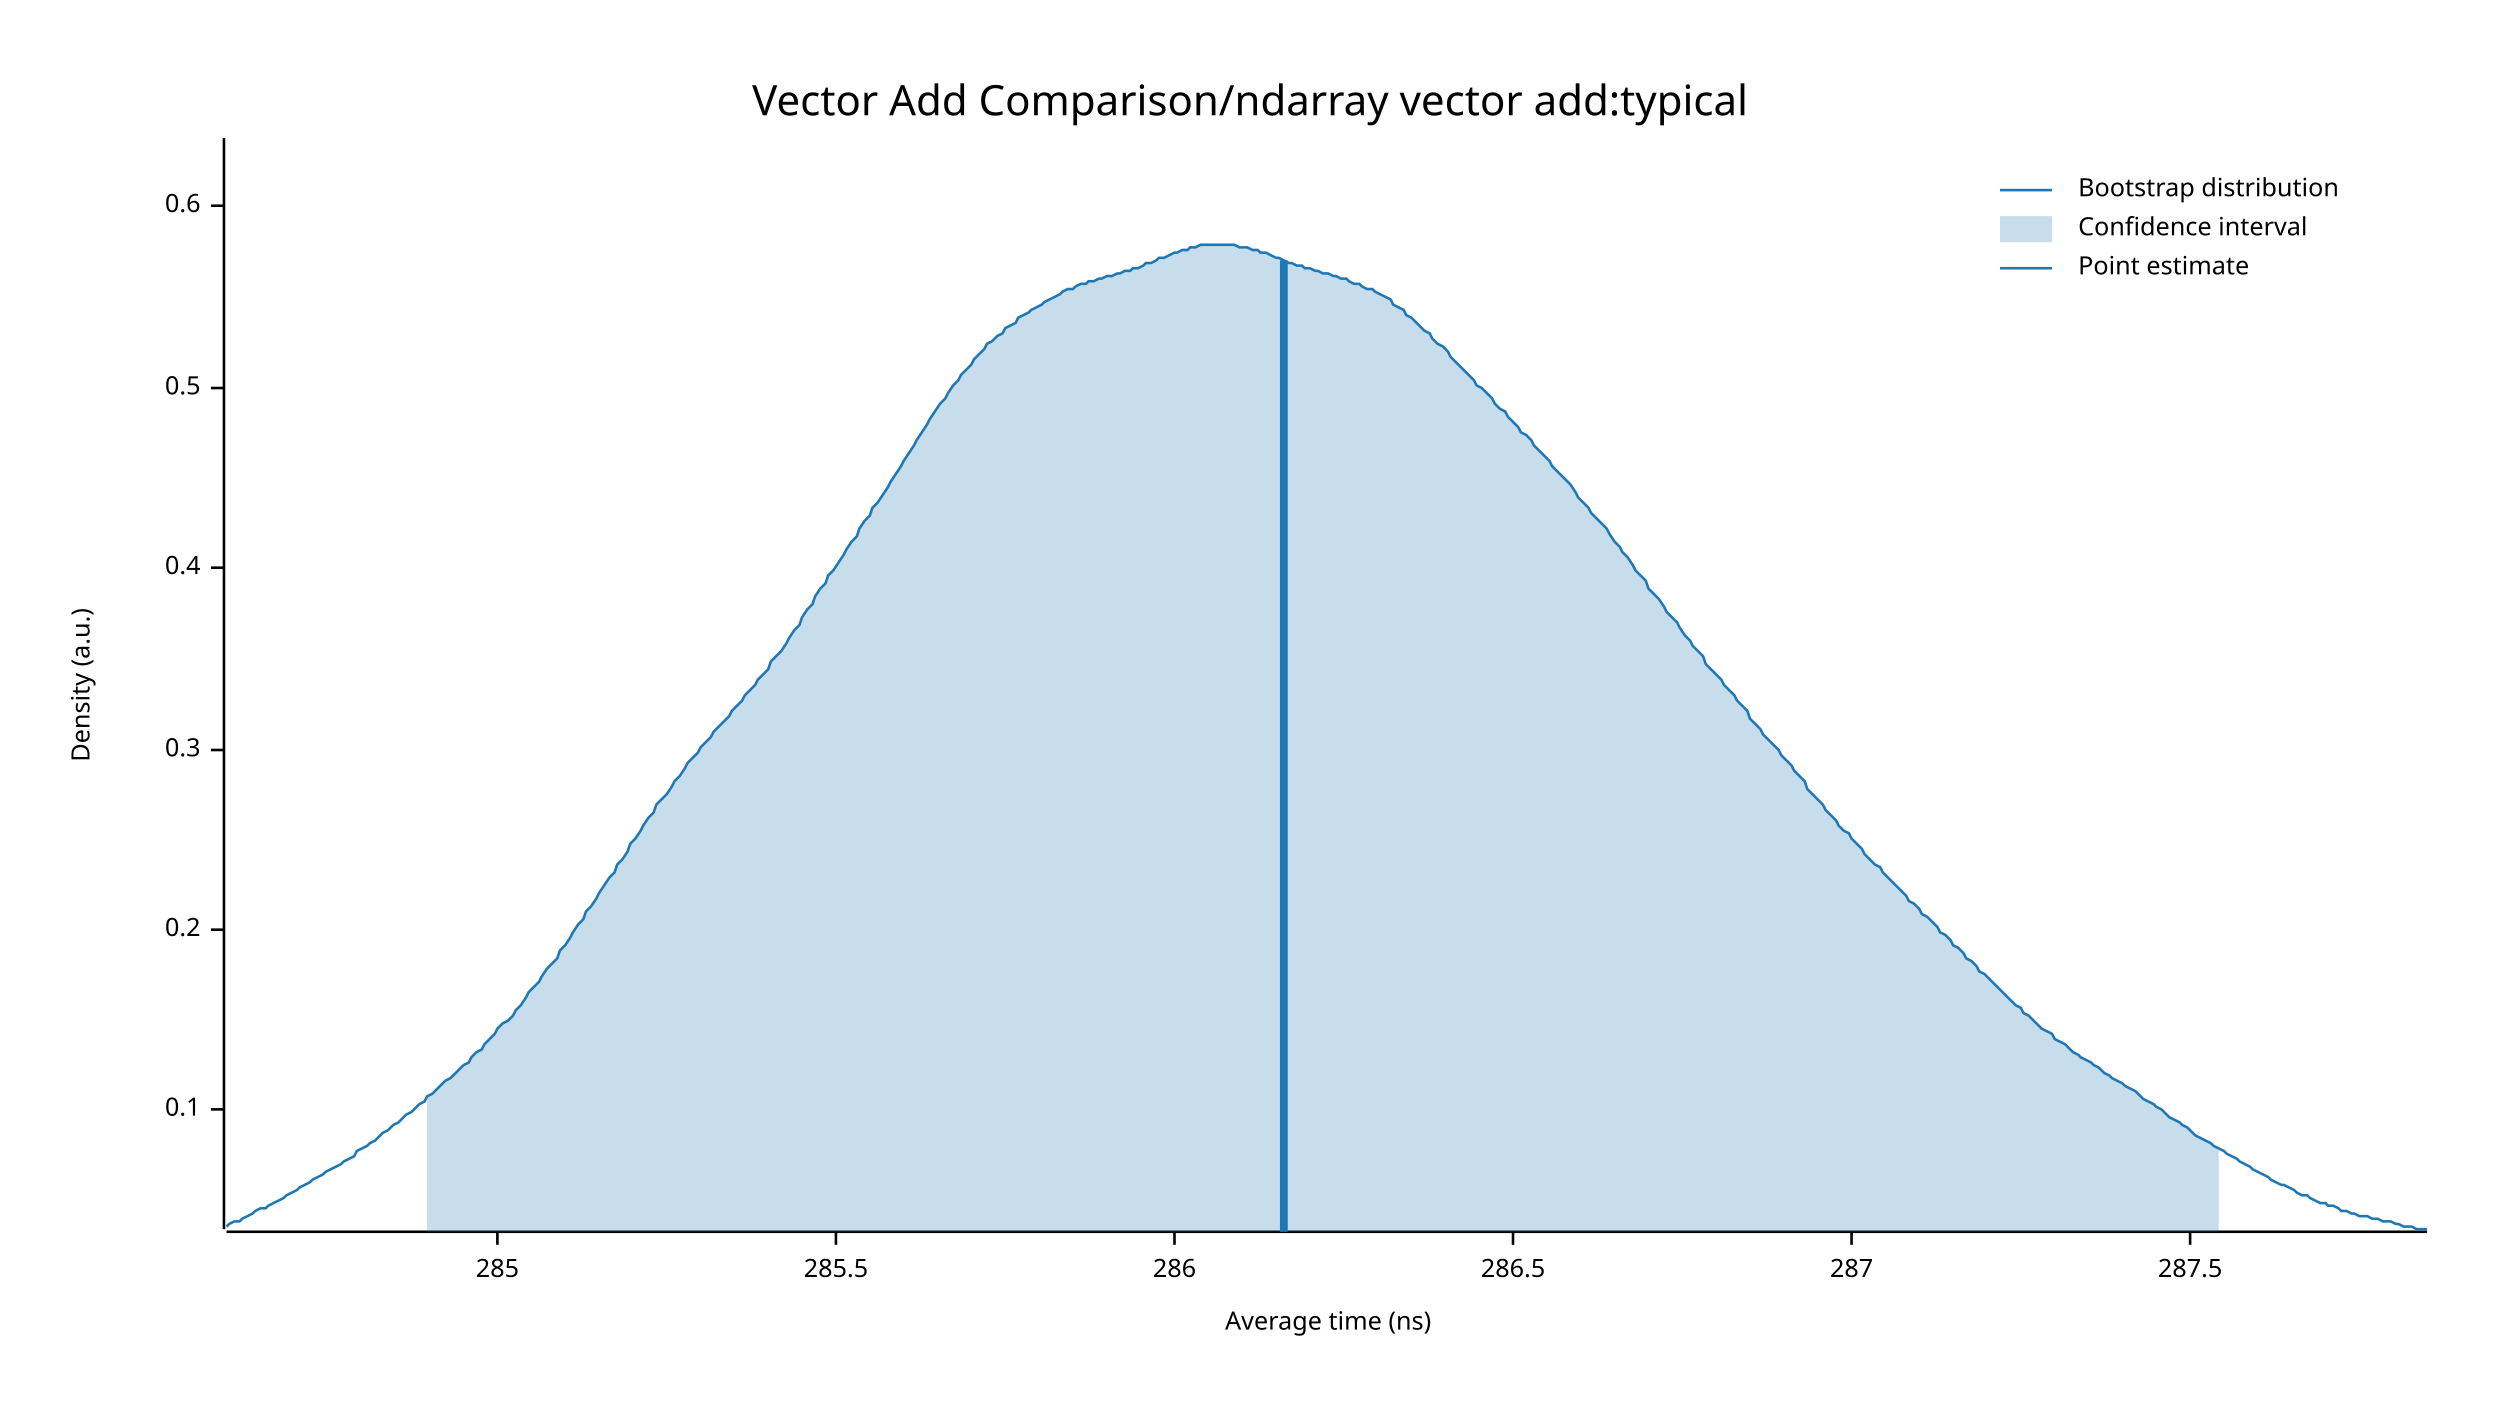
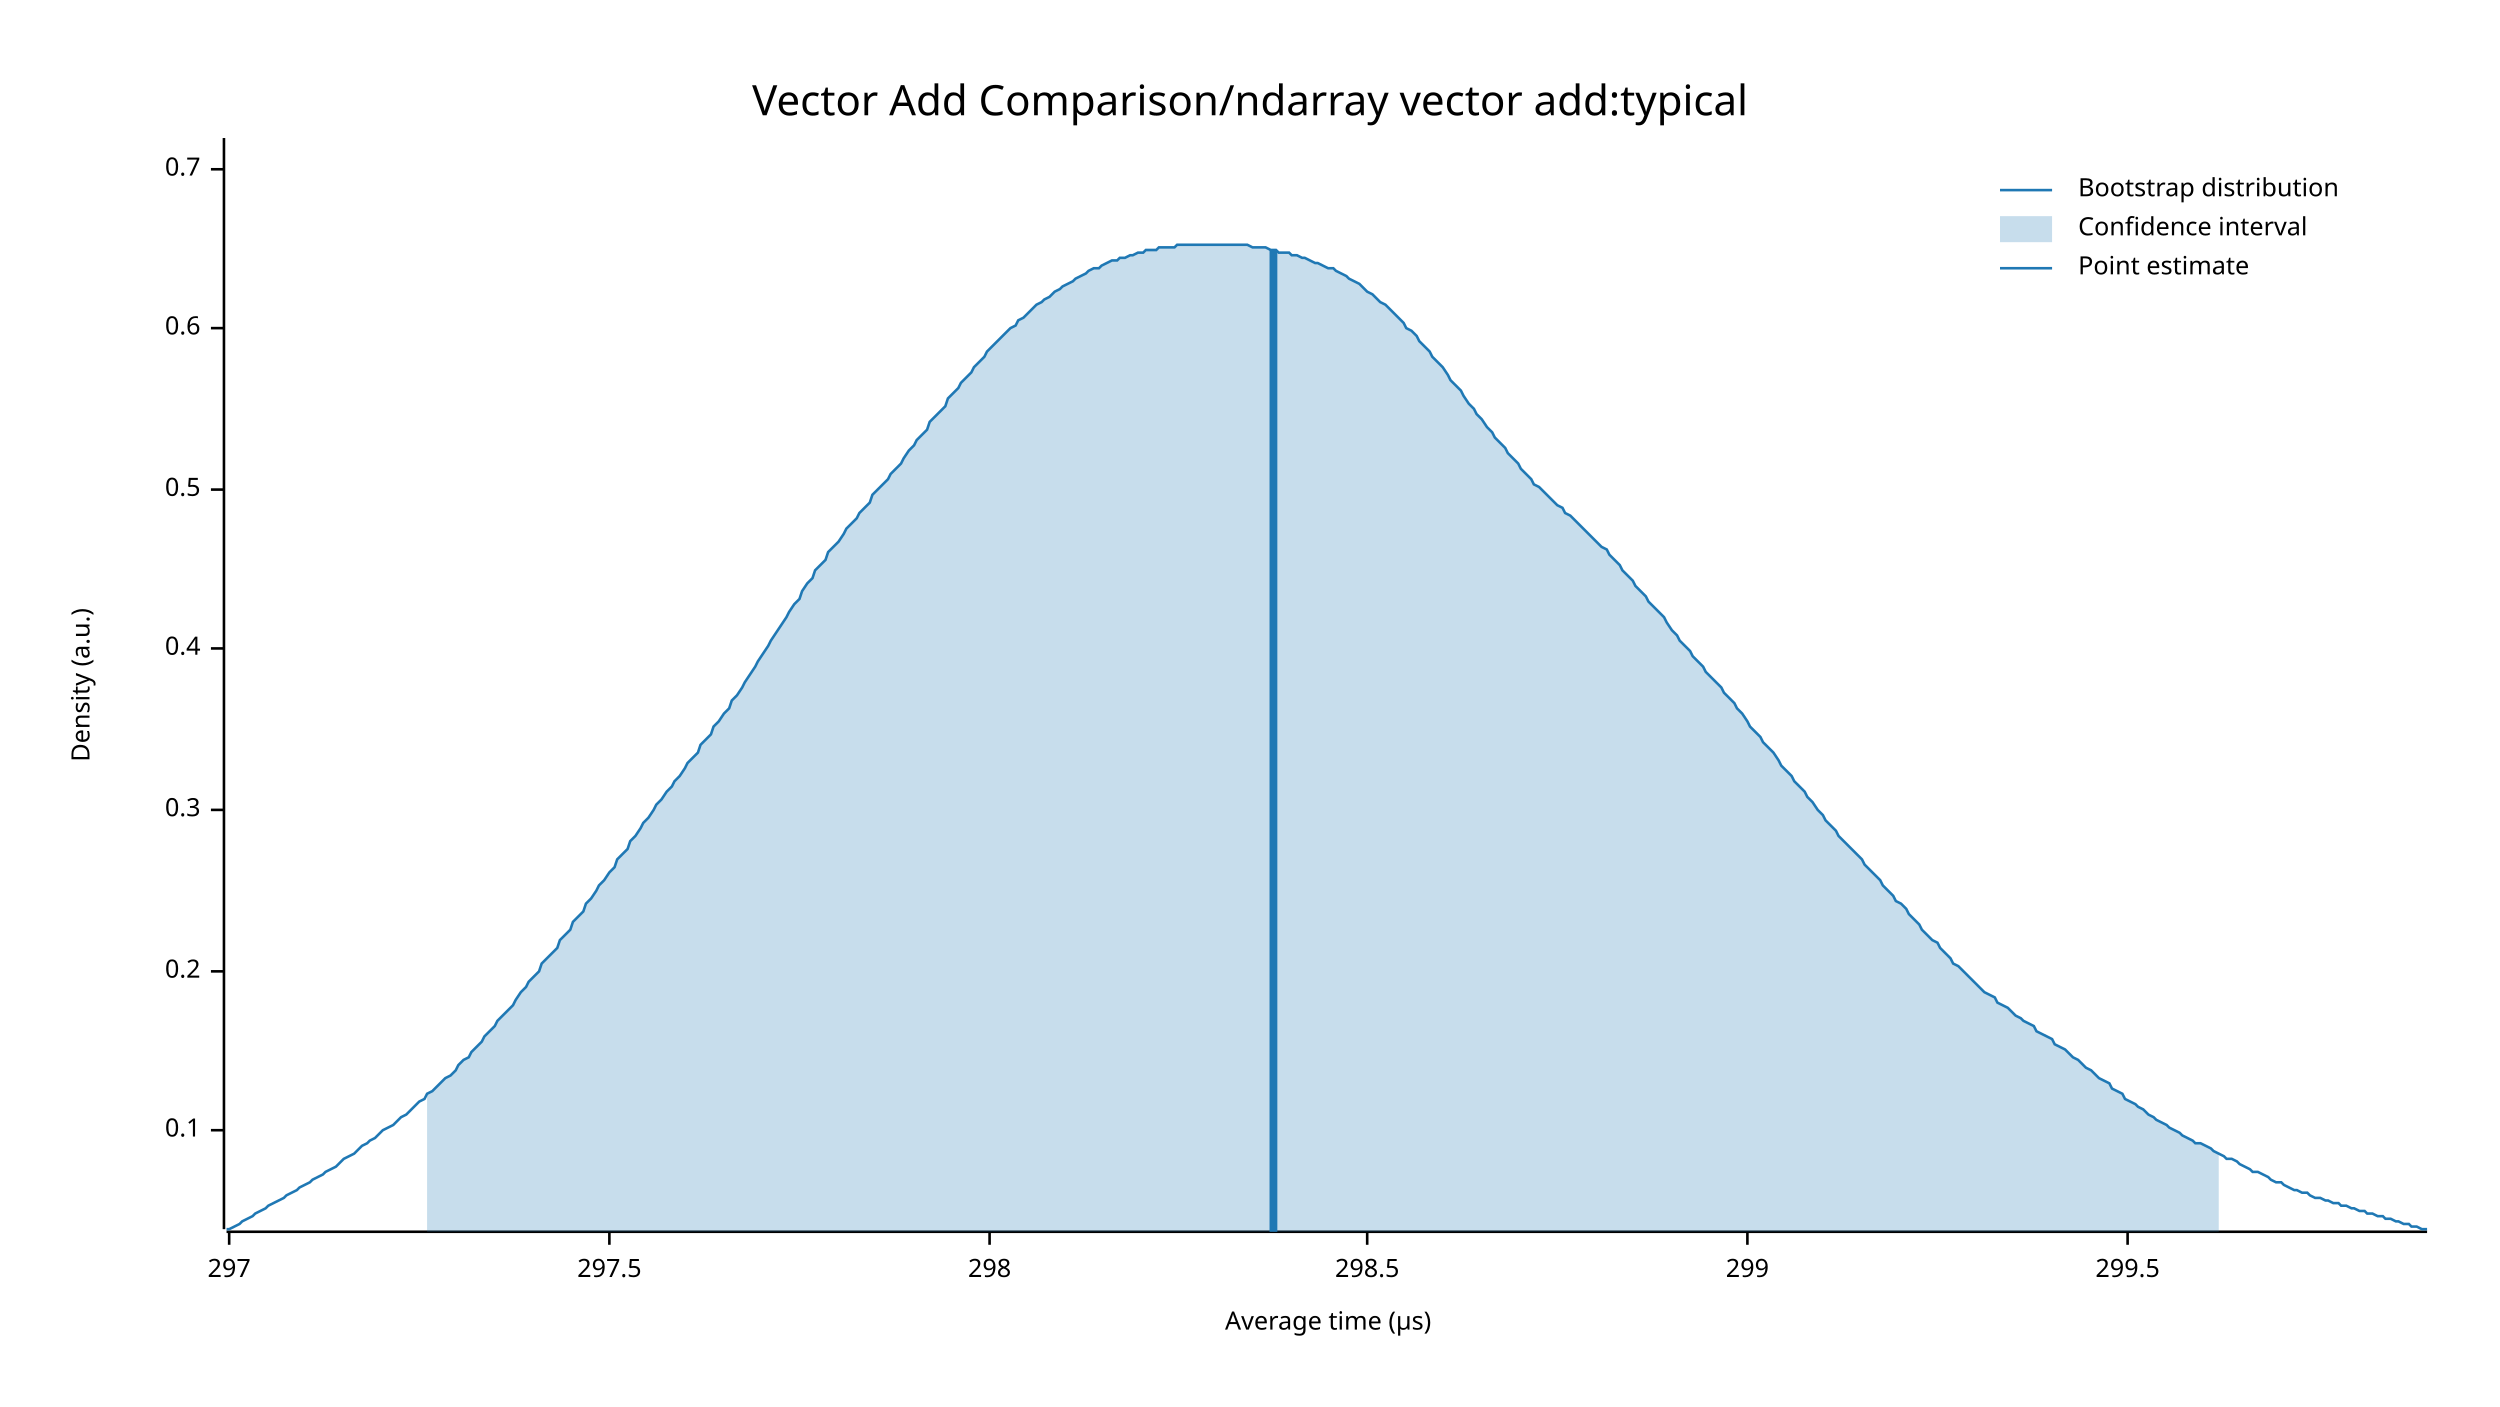
<svg xmlns="http://www.w3.org/2000/svg" width="960" height="540" viewBox="0 0 960 540">
  <text x="480" y="32" dy="0.76em" text-anchor="middle" font-family="sans-serif" font-size="16.129" opacity="1" fill="#000000">
Vector Add Comparison/ndarray vector add:typical
</text>
  <text x="27" y="263" dy="0.76em" text-anchor="middle" font-family="sans-serif" font-size="9.677" opacity="1" fill="#000000" transform="rotate(270, 27, 263)">
Density (a.u.)
</text>
  <text x="510" y="513" dy="-0.5ex" text-anchor="middle" font-family="sans-serif" font-size="9.677" opacity="1" fill="#000000">
- Average time (ns)
+ Average time (µs)
</text>
  <polyline fill="none" opacity="1" stroke="#000000" stroke-width="1" points="86,53 86,472 " />
-   <text x="77" y="426" dy="0.5ex" text-anchor="end" font-family="sans-serif" font-size="9.677" opacity="1" fill="#000000">
+   <text x="77" y="434" dy="0.5ex" text-anchor="end" font-family="sans-serif" font-size="9.677" opacity="1" fill="#000000">
0.1
</text>
-   <polyline fill="none" opacity="1" stroke="#000000" stroke-width="1" points="81,426 86,426 " />
-   <text x="77" y="357" dy="0.5ex" text-anchor="end" font-family="sans-serif" font-size="9.677" opacity="1" fill="#000000">
+   <polyline fill="none" opacity="1" stroke="#000000" stroke-width="1" points="81,434 86,434 " />
+   <text x="77" y="373" dy="0.5ex" text-anchor="end" font-family="sans-serif" font-size="9.677" opacity="1" fill="#000000">
0.2
</text>
-   <polyline fill="none" opacity="1" stroke="#000000" stroke-width="1" points="81,357 86,357 " />
-   <text x="77" y="288" dy="0.5ex" text-anchor="end" font-family="sans-serif" font-size="9.677" opacity="1" fill="#000000">
+   <polyline fill="none" opacity="1" stroke="#000000" stroke-width="1" points="81,373 86,373 " />
+   <text x="77" y="311" dy="0.5ex" text-anchor="end" font-family="sans-serif" font-size="9.677" opacity="1" fill="#000000">
0.3
</text>
-   <polyline fill="none" opacity="1" stroke="#000000" stroke-width="1" points="81,288 86,288 " />
-   <text x="77" y="218" dy="0.5ex" text-anchor="end" font-family="sans-serif" font-size="9.677" opacity="1" fill="#000000">
+   <polyline fill="none" opacity="1" stroke="#000000" stroke-width="1" points="81,311 86,311 " />
+   <text x="77" y="249" dy="0.5ex" text-anchor="end" font-family="sans-serif" font-size="9.677" opacity="1" fill="#000000">
0.4
</text>
-   <polyline fill="none" opacity="1" stroke="#000000" stroke-width="1" points="81,218 86,218 " />
-   <text x="77" y="149" dy="0.5ex" text-anchor="end" font-family="sans-serif" font-size="9.677" opacity="1" fill="#000000">
+   <polyline fill="none" opacity="1" stroke="#000000" stroke-width="1" points="81,249 86,249 " />
+   <text x="77" y="188" dy="0.5ex" text-anchor="end" font-family="sans-serif" font-size="9.677" opacity="1" fill="#000000">
0.5
</text>
-   <polyline fill="none" opacity="1" stroke="#000000" stroke-width="1" points="81,149 86,149 " />
-   <text x="77" y="79" dy="0.5ex" text-anchor="end" font-family="sans-serif" font-size="9.677" opacity="1" fill="#000000">
+   <polyline fill="none" opacity="1" stroke="#000000" stroke-width="1" points="81,188 86,188 " />
+   <text x="77" y="126" dy="0.5ex" text-anchor="end" font-family="sans-serif" font-size="9.677" opacity="1" fill="#000000">
0.6
</text>
-   <polyline fill="none" opacity="1" stroke="#000000" stroke-width="1" points="81,79 86,79 " />
+   <polyline fill="none" opacity="1" stroke="#000000" stroke-width="1" points="81,126 86,126 " />
+   <text x="77" y="65" dy="0.5ex" text-anchor="end" font-family="sans-serif" font-size="9.677" opacity="1" fill="#000000">
+ 0.7
+ </text>
+   <polyline fill="none" opacity="1" stroke="#000000" stroke-width="1" points="81,65 86,65 " />
  <polyline fill="none" opacity="1" stroke="#000000" stroke-width="1" points="87,473 932,473 " />
-   <text x="191" y="483" dy="0.76em" text-anchor="middle" font-family="sans-serif" font-size="9.677" opacity="1" fill="#000000">
- 285
+   <text x="88" y="483" dy="0.76em" text-anchor="middle" font-family="sans-serif" font-size="9.677" opacity="1" fill="#000000">
+ 297
</text>
-   <polyline fill="none" opacity="1" stroke="#000000" stroke-width="1" points="191,473 191,478 " />
-   <text x="321" y="483" dy="0.76em" text-anchor="middle" font-family="sans-serif" font-size="9.677" opacity="1" fill="#000000">
- 285.5
+   <polyline fill="none" opacity="1" stroke="#000000" stroke-width="1" points="88,473 88,478 " />
+   <text x="234" y="483" dy="0.76em" text-anchor="middle" font-family="sans-serif" font-size="9.677" opacity="1" fill="#000000">
+ 297.5
</text>
-   <polyline fill="none" opacity="1" stroke="#000000" stroke-width="1" points="321,473 321,478 " />
-   <text x="451" y="483" dy="0.76em" text-anchor="middle" font-family="sans-serif" font-size="9.677" opacity="1" fill="#000000">
- 286
+   <polyline fill="none" opacity="1" stroke="#000000" stroke-width="1" points="234,473 234,478 " />
+   <text x="380" y="483" dy="0.76em" text-anchor="middle" font-family="sans-serif" font-size="9.677" opacity="1" fill="#000000">
+ 298
</text>
-   <polyline fill="none" opacity="1" stroke="#000000" stroke-width="1" points="451,473 451,478 " />
-   <text x="581" y="483" dy="0.76em" text-anchor="middle" font-family="sans-serif" font-size="9.677" opacity="1" fill="#000000">
- 286.5
+   <polyline fill="none" opacity="1" stroke="#000000" stroke-width="1" points="380,473 380,478 " />
+   <text x="525" y="483" dy="0.76em" text-anchor="middle" font-family="sans-serif" font-size="9.677" opacity="1" fill="#000000">
+ 298.5
</text>
-   <polyline fill="none" opacity="1" stroke="#000000" stroke-width="1" points="581,473 581,478 " />
-   <text x="711" y="483" dy="0.76em" text-anchor="middle" font-family="sans-serif" font-size="9.677" opacity="1" fill="#000000">
- 287
+   <polyline fill="none" opacity="1" stroke="#000000" stroke-width="1" points="525,473 525,478 " />
+   <text x="671" y="483" dy="0.76em" text-anchor="middle" font-family="sans-serif" font-size="9.677" opacity="1" fill="#000000">
+ 299
</text>
-   <polyline fill="none" opacity="1" stroke="#000000" stroke-width="1" points="711,473 711,478 " />
-   <text x="841" y="483" dy="0.76em" text-anchor="middle" font-family="sans-serif" font-size="9.677" opacity="1" fill="#000000">
- 287.5
+   <polyline fill="none" opacity="1" stroke="#000000" stroke-width="1" points="671,473 671,478 " />
+   <text x="817" y="483" dy="0.76em" text-anchor="middle" font-family="sans-serif" font-size="9.677" opacity="1" fill="#000000">
+ 299.5
</text>
-   <polyline fill="none" opacity="1" stroke="#000000" stroke-width="1" points="841,473 841,478 " />
-   <polyline fill="none" opacity="1" stroke="#1F78B4" stroke-width="1" points="87,471 88,470 90,469 92,469 93,468 95,467 97,466 98,465 100,464 102,464 103,463 105,462 107,461 109,460 110,459 112,458 114,457 115,456 117,455 119,454 120,453 122,452 124,451 125,450 127,449 129,448 131,447 132,446 134,445 136,444 137,442 139,441 141,440 142,439 144,438 146,436 147,435 149,434 151,432 153,431 154,430 156,428 158,427 159,426 161,424 163,423 164,421 166,420 168,418 169,417 171,415 173,414 175,412 176,411 178,409 180,408 181,406 183,404 185,403 186,401 188,399 190,397 191,395 193,393 195,392 197,390 198,388 200,386 202,383 203,381 205,379 207,377 208,375 210,372 212,370 214,368 215,365 217,363 219,360 220,358 222,355 224,353 225,350 227,348 229,345 230,343 232,340 234,337 236,335 237,332 239,330 241,327 242,324 244,322 246,319 247,317 249,314 251,312 252,309 254,307 256,305 258,302 259,300 261,298 263,295 264,293 266,291 268,289 269,287 271,285 273,283 274,281 276,279 278,277 280,275 281,273 283,271 285,269 286,267 288,265 290,263 291,261 293,259 295,257 296,254 298,252 300,250 302,247 303,245 305,242 307,240 308,237 310,234 312,232 313,229 315,226 317,224 318,221 320,219 322,216 324,213 325,211 327,208 329,206 330,203 332,200 334,198 335,195 337,193 339,190 341,187 342,185 344,182 346,179 347,177 349,174 351,171 352,169 354,166 356,163 357,161 359,158 361,155 363,153 364,151 366,148 368,146 369,144 371,142 373,140 374,138 376,136 378,134 379,132 381,131 383,129 385,128 386,126 388,125 390,124 391,122 393,121 395,120 396,119 398,118 400,117 401,116 403,115 405,114 407,113 408,112 410,111 412,111 413,110 415,109 417,109 418,108 420,108 422,107 423,107 425,106 427,106 429,105 430,105 432,104 434,104 435,103 437,103 439,102 440,101 442,101 444,100 445,99 447,99 449,98 451,97 452,97 454,96 456,96 457,95 459,95 461,94 462,94 464,94 466,94 468,94 469,94 471,94 473,94 474,94 476,95 478,95 479,95 481,96 483,96 484,97 486,97 488,98 490,99 491,99 493,100 495,101 496,101 498,102 500,102 501,103 503,103 505,104 506,104 508,105 510,105 512,106 513,106 515,107 517,107 518,108 520,109 522,109 523,110 525,111 527,111 528,112 530,113 532,114 534,115 535,117 537,118 539,119 540,121 542,122 544,124 545,125 547,127 549,128 550,130 552,132 554,133 556,135 557,137 559,139 561,141 562,142 564,144 566,146 567,148 569,149 571,151 573,153 574,155 576,157 578,158 579,160 581,162 583,164 584,166 586,167 588,169 589,171 591,173 593,175 595,177 596,179 598,181 600,183 601,184 603,186 605,189 606,191 608,193 610,195 611,197 613,199 615,201 617,203 618,205 620,208 622,210 623,212 625,214 627,217 628,219 630,221 632,223 633,226 635,228 637,230 639,233 640,235 642,237 644,239 645,241 647,244 649,246 650,248 652,250 654,252 655,255 657,257 659,259 661,261 662,263 664,265 666,267 667,269 669,271 671,273 672,276 674,278 676,280 677,282 679,284 681,286 683,288 684,290 686,292 688,294 689,296 691,298 693,300 694,303 696,305 698,307 700,309 701,311 703,313 705,315 706,317 708,319 710,320 711,322 713,324 715,326 716,328 718,330 720,332 722,333 723,335 725,337 727,339 728,340 730,342 732,344 733,346 735,347 737,349 738,351 740,352 742,354 744,356 745,358 747,359 749,361 750,363 752,364 754,366 755,368 757,369 759,371 760,373 762,374 764,376 766,378 767,379 769,381 771,383 772,384 774,386 776,387 777,389 779,390 781,392 782,393 784,395 786,396 788,397 789,399 791,400 793,401 794,402 796,404 798,405 799,406 801,407 803,408 804,409 806,410 808,412 810,413 811,414 813,415 815,416 816,417 818,418 820,419 821,420 823,422 825,423 827,424 828,425 830,426 832,428 833,429 835,430 837,431 838,432 840,433 842,435 843,436 845,437 847,438 849,439 850,440 852,441 854,442 855,443 857,444 859,445 860,446 862,447 864,448 865,449 867,450 869,451 871,452 872,453 874,454 876,455 877,455 879,456 881,457 882,458 884,459 886,459 887,460 889,461 891,462 893,462 894,463 896,463 898,464 899,465 901,465 903,466 904,466 906,467 908,467 909,467 911,468 913,468 915,469 916,469 918,469 920,470 921,470 923,471 925,471 926,471 928,472 930,472 932,472 " />
-   <polygon opacity="0.25" fill="#1F78B4" points="164,421 166,420 168,418 169,417 171,415 173,414 175,412 176,411 178,409 180,408 181,406 183,404 185,403 186,401 188,399 190,397 191,395 193,393 195,392 197,390 198,388 200,386 202,383 203,381 205,379 207,377 208,375 210,372 212,370 214,368 215,365 217,363 219,360 220,358 222,355 224,353 225,350 227,348 229,345 230,343 232,340 234,337 236,335 237,332 239,330 241,327 242,324 244,322 246,319 247,317 249,314 251,312 252,309 254,307 256,305 258,302 259,300 261,298 263,295 264,293 266,291 268,289 269,287 271,285 273,283 274,281 276,279 278,277 280,275 281,273 283,271 285,269 286,267 288,265 290,263 291,261 293,259 295,257 296,254 298,252 300,250 302,247 303,245 305,242 307,240 308,237 310,234 312,232 313,229 315,226 317,224 318,221 320,219 322,216 324,213 325,211 327,208 329,206 330,203 332,200 334,198 335,195 337,193 339,190 341,187 342,185 344,182 346,179 347,177 349,174 351,171 352,169 354,166 356,163 357,161 359,158 361,155 363,153 364,151 366,148 368,146 369,144 371,142 373,140 374,138 376,136 378,134 379,132 381,131 383,129 385,128 386,126 388,125 390,124 391,122 393,121 395,120 396,119 398,118 400,117 401,116 403,115 405,114 407,113 408,112 410,111 412,111 413,110 415,109 417,109 418,108 420,108 422,107 423,107 425,106 427,106 429,105 430,105 432,104 434,104 435,103 437,103 439,102 440,101 442,101 444,100 445,99 447,99 449,98 451,97 452,97 454,96 456,96 457,95 459,95 461,94 462,94 464,94 466,94 468,94 469,94 471,94 473,94 474,94 476,95 478,95 479,95 481,96 483,96 484,97 486,97 488,98 490,99 491,99 493,100 495,101 496,101 498,102 500,102 501,103 503,103 505,104 506,104 508,105 510,105 512,106 513,106 515,107 517,107 518,108 520,109 522,109 523,110 525,111 527,111 528,112 530,113 532,114 534,115 535,117 537,118 539,119 540,121 542,122 544,124 545,125 547,127 549,128 550,130 552,132 554,133 556,135 557,137 559,139 561,141 562,142 564,144 566,146 567,148 569,149 571,151 573,153 574,155 576,157 578,158 579,160 581,162 583,164 584,166 586,167 588,169 589,171 591,173 593,175 595,177 596,179 598,181 600,183 601,184 603,186 605,189 606,191 608,193 610,195 611,197 613,199 615,201 617,203 618,205 620,208 622,210 623,212 625,214 627,217 628,219 630,221 632,223 633,226 635,228 637,230 639,233 640,235 642,237 644,239 645,241 647,244 649,246 650,248 652,250 654,252 655,255 657,257 659,259 661,261 662,263 664,265 666,267 667,269 669,271 671,273 672,276 674,278 676,280 677,282 679,284 681,286 683,288 684,290 686,292 688,294 689,296 691,298 693,300 694,303 696,305 698,307 700,309 701,311 703,313 705,315 706,317 708,319 710,320 711,322 713,324 715,326 716,328 718,330 720,332 722,333 723,335 725,337 727,339 728,340 730,342 732,344 733,346 735,347 737,349 738,351 740,352 742,354 744,356 745,358 747,359 749,361 750,363 752,364 754,366 755,368 757,369 759,371 760,373 762,374 764,376 766,378 767,379 769,381 771,383 772,384 774,386 776,387 777,389 779,390 781,392 782,393 784,395 786,396 788,397 789,399 791,400 793,401 794,402 796,404 798,405 799,406 801,407 803,408 804,409 806,410 808,412 810,413 811,414 813,415 815,416 816,417 818,418 820,419 821,420 823,422 825,423 827,424 828,425 830,426 832,428 833,429 835,430 837,431 838,432 840,433 842,435 843,436 845,437 847,438 849,439 850,440 852,441 852,473 164,473 " />
-   <polyline fill="none" opacity="1" stroke="#1F78B4" stroke-width="3" points="493,473 493,100 " />
+   <polyline fill="none" opacity="1" stroke="#000000" stroke-width="1" points="817,473 817,478 " />
+   <polyline fill="none" opacity="1" stroke="#1F78B4" stroke-width="1" points="87,472 88,472 90,471 92,470 93,469 95,468 97,467 98,466 100,465 102,464 103,463 105,462 107,461 109,460 110,459 112,458 114,457 115,456 117,455 119,454 120,453 122,452 124,451 125,450 127,449 129,448 131,446 132,445 134,444 136,443 137,442 139,440 141,439 142,438 144,437 146,435 147,434 149,433 151,432 153,430 154,429 156,428 158,426 159,425 161,423 163,422 164,420 166,419 168,417 169,416 171,414 173,413 175,411 176,409 178,407 180,406 181,404 183,402 185,400 186,398 188,396 190,394 191,392 193,390 195,388 197,386 198,384 200,381 202,379 203,377 205,375 207,373 208,370 210,368 212,366 214,364 215,361 217,359 219,357 220,354 222,352 224,350 225,347 227,345 229,342 230,340 232,338 234,335 236,333 237,330 239,328 241,326 242,323 244,321 246,318 247,316 249,314 251,311 252,309 254,307 256,304 258,302 259,300 261,298 263,295 264,293 266,291 268,289 269,286 271,284 273,282 274,279 276,277 278,274 280,272 281,269 283,267 285,264 286,262 288,259 290,256 291,254 293,251 295,248 296,246 298,243 300,240 302,237 303,235 305,232 307,230 308,227 310,224 312,222 313,219 315,217 317,215 318,212 320,210 322,208 324,205 325,203 327,201 329,199 330,197 332,195 334,193 335,190 337,188 339,186 341,184 342,182 344,180 346,178 347,176 349,173 351,171 352,169 354,167 356,165 357,162 359,160 361,158 363,156 364,153 366,151 368,149 369,147 371,145 373,143 374,141 376,139 378,137 379,135 381,133 383,131 385,129 386,128 388,126 390,125 391,123 393,122 395,120 396,119 398,117 400,116 401,115 403,114 405,112 407,111 408,110 410,109 412,108 413,107 415,106 417,105 418,104 420,103 422,103 423,102 425,101 427,100 429,100 430,99 432,99 434,98 435,98 437,97 439,97 440,96 442,96 444,96 445,95 447,95 449,95 451,95 452,94 454,94 456,94 457,94 459,94 461,94 462,94 464,94 466,94 468,94 469,94 471,94 473,94 474,94 476,94 478,94 479,94 481,95 483,95 484,95 486,95 488,96 490,96 491,97 493,97 495,97 496,98 498,98 500,99 501,99 503,100 505,101 506,101 508,102 510,103 512,103 513,104 515,105 517,106 518,107 520,108 522,109 523,110 525,112 527,113 528,114 530,116 532,117 534,119 535,120 537,122 539,124 540,126 542,127 544,129 545,131 547,133 549,135 550,137 552,139 554,141 556,144 557,146 559,148 561,150 562,152 564,155 566,157 567,159 569,161 571,164 573,166 574,168 576,170 578,172 579,174 581,176 583,178 584,180 586,182 588,184 589,186 591,187 593,189 595,191 596,192 598,194 600,195 601,197 603,198 605,200 606,201 608,203 610,205 611,206 613,208 615,210 617,211 618,213 620,215 622,217 623,219 625,221 627,223 628,225 630,227 632,229 633,231 635,233 637,235 639,237 640,239 642,242 644,244 645,246 647,248 649,250 650,252 652,254 654,256 655,258 657,260 659,262 661,264 662,266 664,268 666,270 667,272 669,274 671,277 672,279 674,281 676,283 677,285 679,287 681,289 683,292 684,294 686,296 688,298 689,300 691,302 693,304 694,306 696,308 698,311 700,313 701,315 703,317 705,319 706,321 708,323 710,325 711,326 713,328 715,330 716,332 718,334 720,336 722,338 723,340 725,342 727,344 728,346 730,347 732,349 733,351 735,353 737,355 738,357 740,359 742,361 744,362 745,364 747,366 749,368 750,370 752,371 754,373 755,374 757,376 759,378 760,379 762,381 764,382 766,383 767,385 769,386 771,387 772,388 774,390 776,391 777,392 779,393 781,394 782,396 784,397 786,398 788,399 789,401 791,402 793,403 794,404 796,406 798,407 799,408 801,410 803,411 804,412 806,414 808,415 810,416 811,418 813,419 815,420 816,422 818,423 820,424 821,425 823,426 825,428 827,429 828,430 830,431 832,432 833,433 835,434 837,435 838,436 840,437 842,438 843,439 845,439 847,440 849,441 850,442 852,443 854,444 855,445 857,445 859,446 860,447 862,448 864,449 865,450 867,450 869,451 871,452 872,453 874,454 876,454 877,455 879,456 881,457 882,457 884,458 886,458 887,459 889,460 891,460 893,461 894,461 896,462 898,462 899,463 901,463 903,464 904,464 906,465 908,465 909,466 911,466 913,467 915,467 916,468 918,468 920,469 921,469 923,470 925,470 926,471 928,471 930,472 932,472 " />
+   <polygon opacity="0.25" fill="#1F78B4" points="164,420 166,419 168,417 169,416 171,414 173,413 175,411 176,409 178,407 180,406 181,404 183,402 185,400 186,398 188,396 190,394 191,392 193,390 195,388 197,386 198,384 200,381 202,379 203,377 205,375 207,373 208,370 210,368 212,366 214,364 215,361 217,359 219,357 220,354 222,352 224,350 225,347 227,345 229,342 230,340 232,338 234,335 236,333 237,330 239,328 241,326 242,323 244,321 246,318 247,316 249,314 251,311 252,309 254,307 256,304 258,302 259,300 261,298 263,295 264,293 266,291 268,289 269,286 271,284 273,282 274,279 276,277 278,274 280,272 281,269 283,267 285,264 286,262 288,259 290,256 291,254 293,251 295,248 296,246 298,243 300,240 302,237 303,235 305,232 307,230 308,227 310,224 312,222 313,219 315,217 317,215 318,212 320,210 322,208 324,205 325,203 327,201 329,199 330,197 332,195 334,193 335,190 337,188 339,186 341,184 342,182 344,180 346,178 347,176 349,173 351,171 352,169 354,167 356,165 357,162 359,160 361,158 363,156 364,153 366,151 368,149 369,147 371,145 373,143 374,141 376,139 378,137 379,135 381,133 383,131 385,129 386,128 388,126 390,125 391,123 393,122 395,120 396,119 398,117 400,116 401,115 403,114 405,112 407,111 408,110 410,109 412,108 413,107 415,106 417,105 418,104 420,103 422,103 423,102 425,101 427,100 429,100 430,99 432,99 434,98 435,98 437,97 439,97 440,96 442,96 444,96 445,95 447,95 449,95 451,95 452,94 454,94 456,94 457,94 459,94 461,94 462,94 464,94 466,94 468,94 469,94 471,94 473,94 474,94 476,94 478,94 479,94 481,95 483,95 484,95 486,95 488,96 490,96 491,97 493,97 495,97 496,98 498,98 500,99 501,99 503,100 505,101 506,101 508,102 510,103 512,103 513,104 515,105 517,106 518,107 520,108 522,109 523,110 525,112 527,113 528,114 530,116 532,117 534,119 535,120 537,122 539,124 540,126 542,127 544,129 545,131 547,133 549,135 550,137 552,139 554,141 556,144 557,146 559,148 561,150 562,152 564,155 566,157 567,159 569,161 571,164 573,166 574,168 576,170 578,172 579,174 581,176 583,178 584,180 586,182 588,184 589,186 591,187 593,189 595,191 596,192 598,194 600,195 601,197 603,198 605,200 606,201 608,203 610,205 611,206 613,208 615,210 617,211 618,213 620,215 622,217 623,219 625,221 627,223 628,225 630,227 632,229 633,231 635,233 637,235 639,237 640,239 642,242 644,244 645,246 647,248 649,250 650,252 652,254 654,256 655,258 657,260 659,262 661,264 662,266 664,268 666,270 667,272 669,274 671,277 672,279 674,281 676,283 677,285 679,287 681,289 683,292 684,294 686,296 688,298 689,300 691,302 693,304 694,306 696,308 698,311 700,313 701,315 703,317 705,319 706,321 708,323 710,325 711,326 713,328 715,330 716,332 718,334 720,336 722,338 723,340 725,342 727,344 728,346 730,347 732,349 733,351 735,353 737,355 738,357 740,359 742,361 744,362 745,364 747,366 749,368 750,370 752,371 754,373 755,374 757,376 759,378 760,379 762,381 764,382 766,383 767,385 769,386 771,387 772,388 774,390 776,391 777,392 779,393 781,394 782,396 784,397 786,398 788,399 789,401 791,402 793,403 794,404 796,406 798,407 799,408 801,410 803,411 804,412 806,414 808,415 810,416 811,418 813,419 815,420 816,422 818,423 820,424 821,425 823,426 825,428 827,429 828,430 830,431 832,432 833,433 835,434 837,435 838,436 840,437 842,438 843,439 845,439 847,440 849,441 850,442 852,443 852,473 164,473 " />
+   <polyline fill="none" opacity="1" stroke="#1F78B4" stroke-width="3" points="489,473 489,96 " />
  <text x="798" y="68" dy="0.76em" text-anchor="start" font-family="sans-serif" font-size="9.677" opacity="1" fill="#000000">
Bootstrap distribution
</text>
  <text x="798" y="83" dy="0.76em" text-anchor="start" font-family="sans-serif" font-size="9.677" opacity="1" fill="#000000">
Confidence interval
</text>
  <text x="798" y="98" dy="0.76em" text-anchor="start" font-family="sans-serif" font-size="9.677" opacity="1" fill="#000000">
Point estimate
</text>
  <polyline fill="none" opacity="1" stroke="#1F78B4" stroke-width="1" points="768,73 788,73 " />
  <rect x="768" y="83" width="20" height="10" opacity="0.25" fill="#1F78B4" stroke="none" />
  <polyline fill="none" opacity="1" stroke="#1F78B4" stroke-width="1" points="768,103 788,103 " />
</svg>
